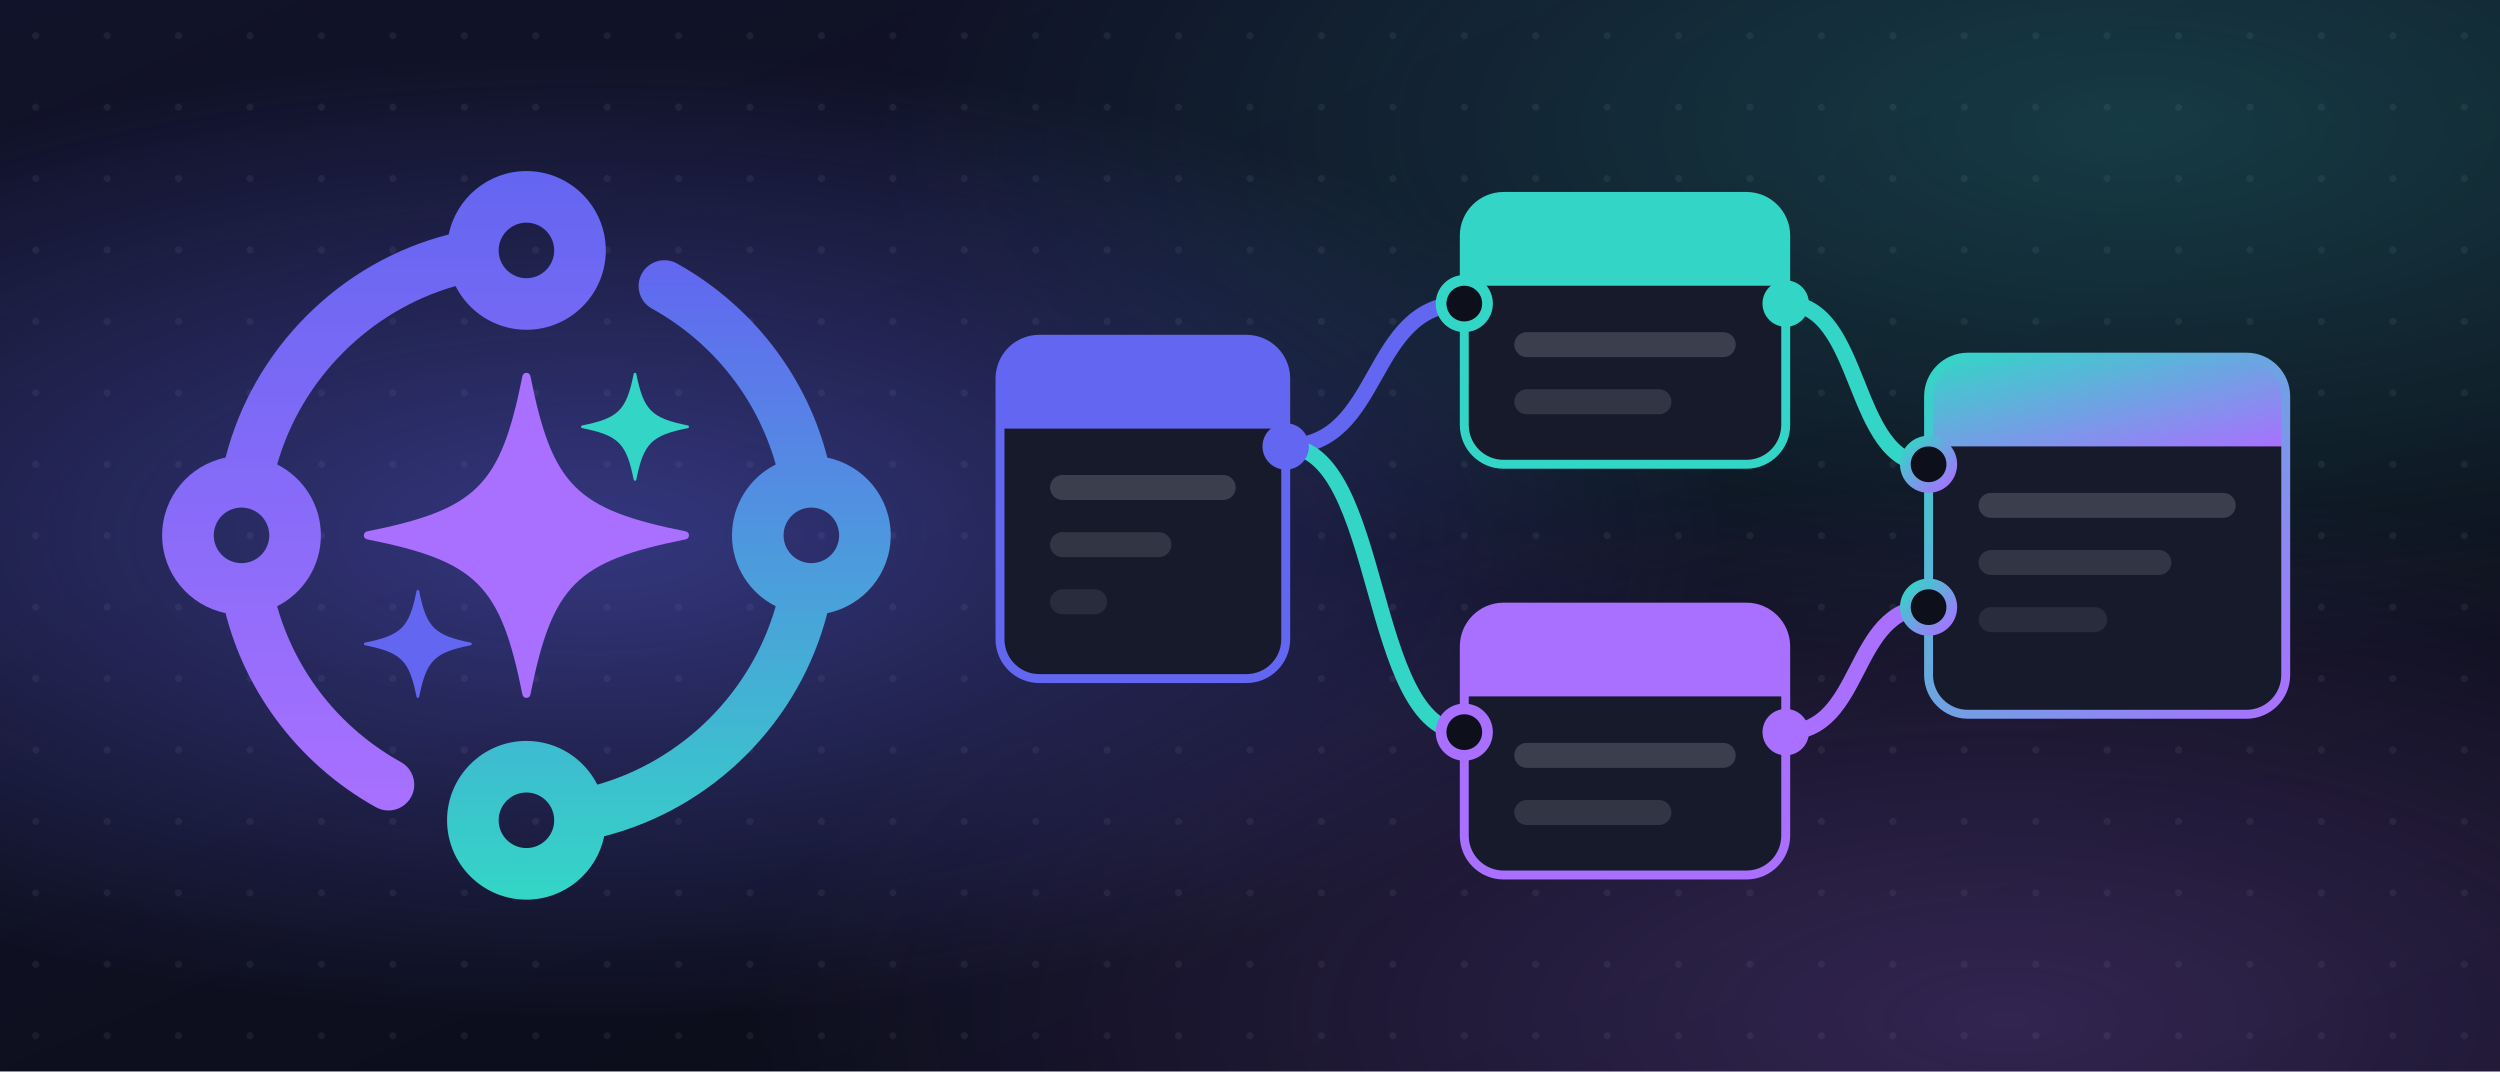
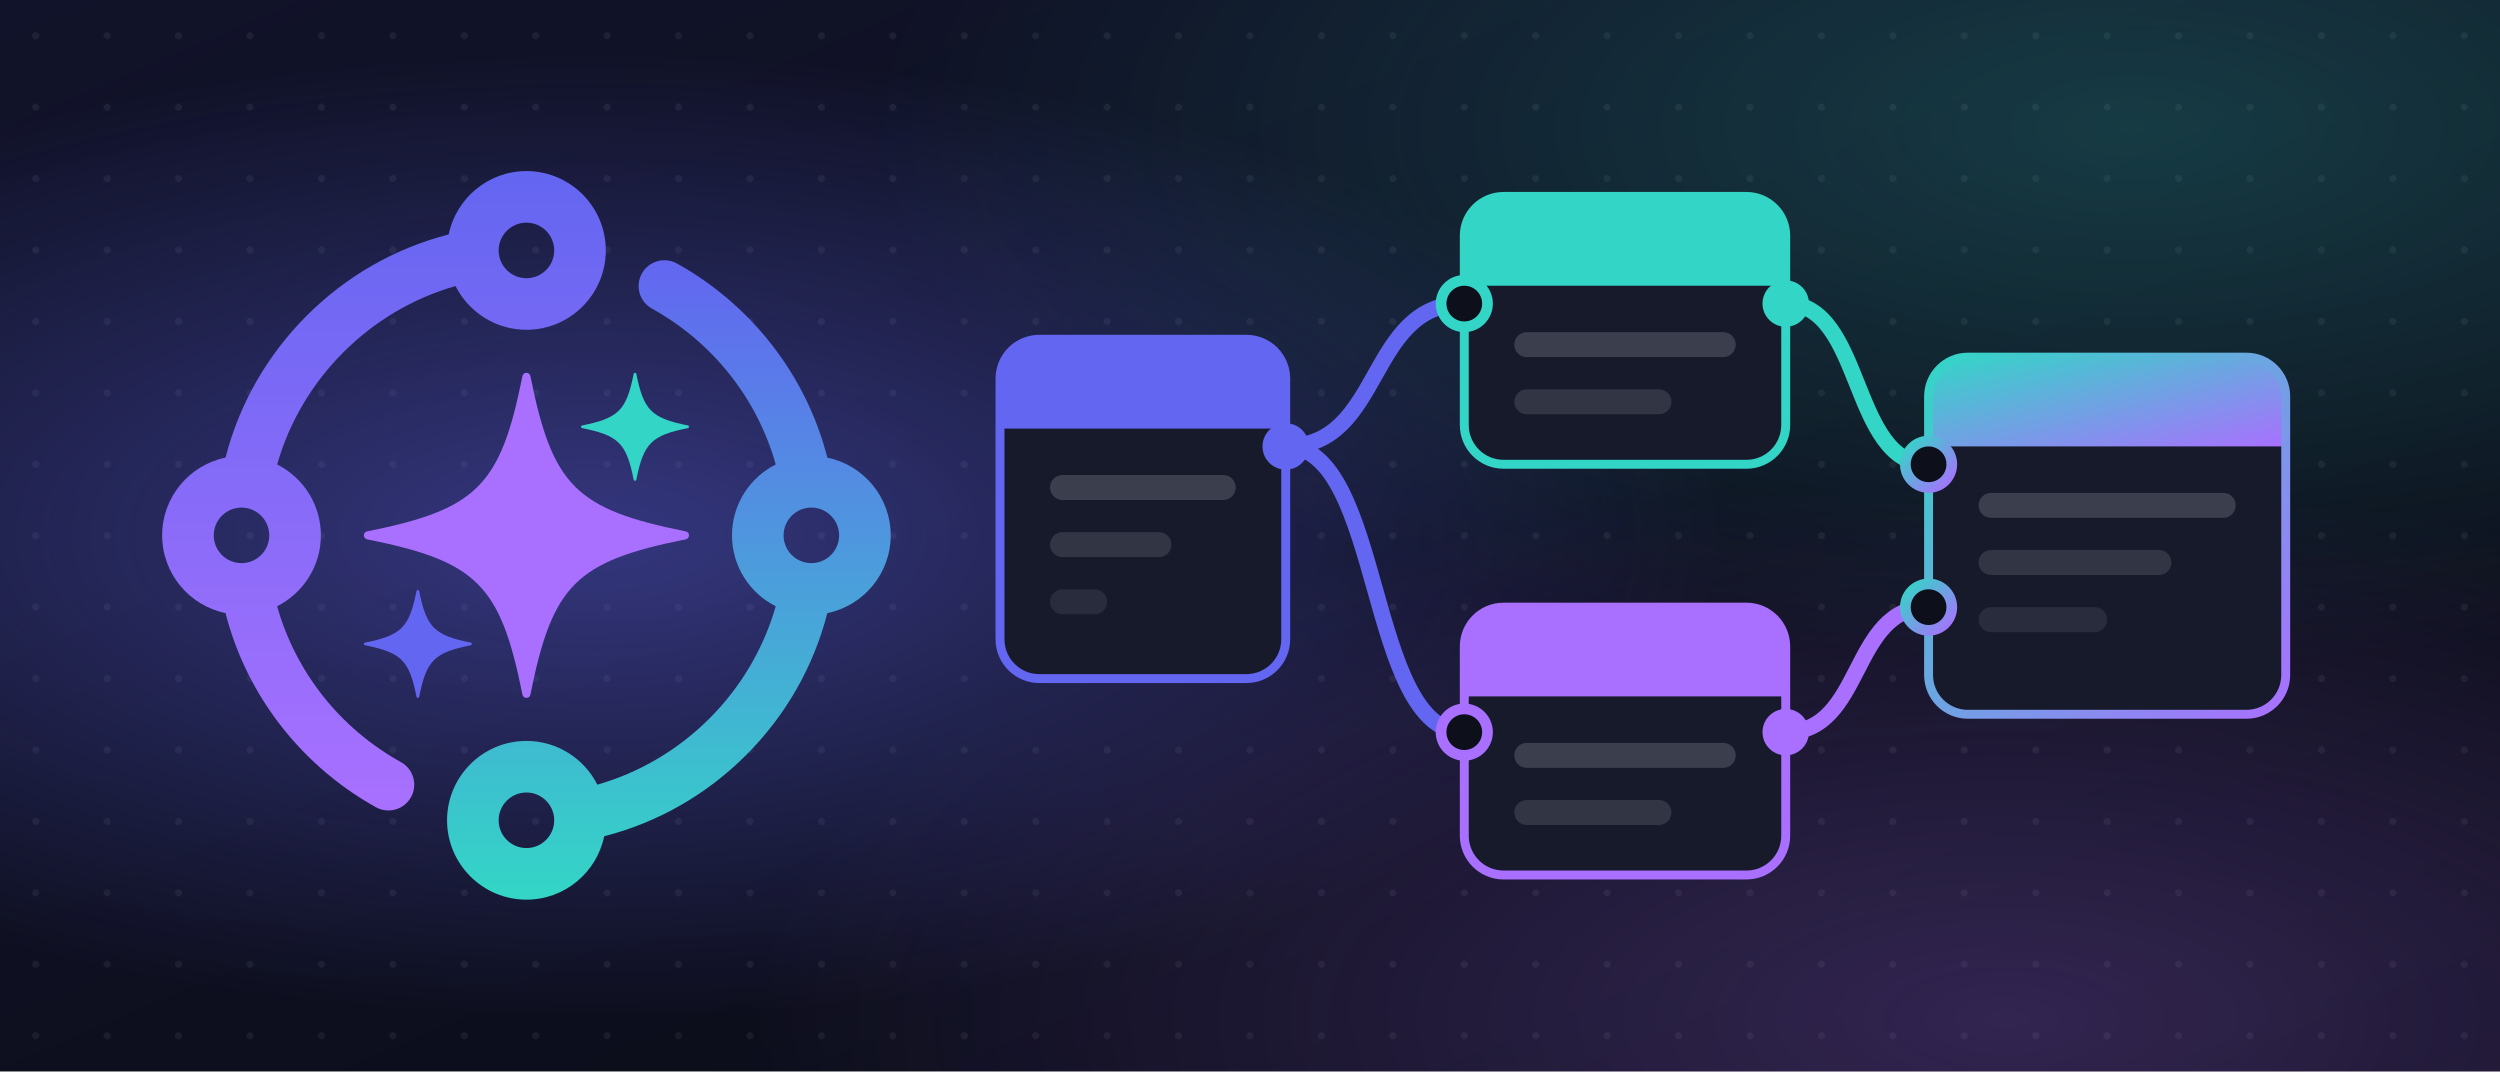
<svg xmlns="http://www.w3.org/2000/svg" viewBox="0 0 1400 600" width="1400" height="600" role="img" aria-label="Wildcard Pipeline">
  <defs>
    <linearGradient id="ringA" x1="312.56" y1="897.19" x2="312.56" y2="2" gradientUnits="userSpaceOnUse">
      <stop offset="0" stop-color="#a970ff" />
      <stop offset="1" stop-color="#6366f1" />
    </linearGradient>
    <linearGradient id="ringB" x1="711.44" y1="126.81" x2="711.44" y2="1022" gradientUnits="userSpaceOnUse">
      <stop offset="0" stop-color="#6366f1" />
      <stop offset="1" stop-color="#33d6c6" />
    </linearGradient>
    <linearGradient id="bg" x1="0" y1="0" x2="1" y2="1">
      <stop offset="0" stop-color="#11132a" />
      <stop offset="1" stop-color="#0a0b14" />
    </linearGradient>
    <radialGradient id="glowIndigo" cx="0.24" cy="0.5" r="0.45">
      <stop offset="0" stop-color="#6366f1" stop-opacity="0.45" />
      <stop offset="1" stop-color="#6366f1" stop-opacity="0" />
    </radialGradient>
    <radialGradient id="glowTeal" cx="0.85" cy="0.12" r="0.5">
      <stop offset="0" stop-color="#33d6c6" stop-opacity="0.22" />
      <stop offset="1" stop-color="#33d6c6" stop-opacity="0" />
    </radialGradient>
    <radialGradient id="glowViolet" cx="0.8" cy="0.95" r="0.5">
      <stop offset="0" stop-color="#a970ff" stop-opacity="0.25" />
      <stop offset="1" stop-color="#a970ff" stop-opacity="0" />
    </radialGradient>
    <linearGradient id="outGrad" x1="0" y1="0" x2="1" y2="1">
      <stop offset="0" stop-color="#33d6c6" />
      <stop offset="1" stop-color="#a970ff" />
    </linearGradient>
    <pattern id="dots" width="40" height="40" patternUnits="userSpaceOnUse">
      <circle cx="20" cy="20" r="2" fill="#fff" fill-opacity="0.06" />
    </pattern>
  </defs>
  <rect width="1400" height="600" fill="url(#bg)" />
  <rect width="1400" height="600" fill="url(#dots)" />
  <rect width="1400" height="600" fill="url(#glowIndigo)" />
  <rect width="1400" height="600" fill="url(#glowTeal)" />
  <rect width="1400" height="600" fill="url(#glowViolet)" />
  <g transform="translate(90,95) scale(0.4)">
    <path fill="url(#ringA)" d="m512,2c-53.6,0-98.47,38.16-108.84,88.73-75.07,19.29-143.32,58.26-198.74,113.68-55.42,55.42-94.39,123.68-113.68,198.74-50.58,10.38-88.73,55.24-88.73,108.84s38.16,98.47,88.73,108.84c13.62,53.14,37.03,102.64,69.77,147.47,37.14,50.86,85.83,93.86,140.81,124.33,5.54,3.08,11.56,4.54,17.48,4.54,12.7,0,25.02-6.72,31.61-18.61,9.68-17.44,3.38-39.42-14.07-49.09-85.32-47.32-147.22-125.71-173.38-218.21,36.3-18.29,61.27-55.92,61.27-99.28s-24.94-80.97-61.23-99.27c34.22-119.96,129.79-215.52,249.74-249.74,18.3,36.29,55.92,61.23,99.27,61.23,61.27,0,111.11-49.84,111.11-111.11S573.27,2,512,2ZM113.11,473.11c21.44,0,38.89,17.44,38.89,38.89,0,20.1-15.32,36.69-34.91,38.69h-.01c-.18.02-.36.03-.53.04-1.13.1-2.28.16-3.43.16-21.44,0-38.89-17.44-38.89-38.89s17.44-38.89,38.89-38.89Zm398.89-321.11c-21.44,0-38.89-17.44-38.89-38.89s17.44-38.89,38.89-38.89,38.89,17.44,38.89,38.89-17.44,38.89-38.89,38.89Z" />
    <path fill="url(#ringB)" d="m933.27,403.16c-13.62-53.14-37.03-102.64-69.77-147.47-37.14-50.86-85.83-93.86-140.81-124.33-17.44-9.68-39.42-3.38-49.09,14.07-9.68,17.44-3.38,39.42,14.07,49.09,85.32,47.32,147.22,125.71,173.38,218.21-36.3,18.29-61.27,55.92-61.27,99.28s24.94,80.97,61.23,99.27c-34.22,119.96-129.79,215.52-249.74,249.74-18.3-36.29-55.92-61.23-99.27-61.23-61.27,0-111.11,49.84-111.11,111.11s49.84,111.11,111.11,111.11c53.6,0,98.47-38.16,108.84-88.73,75.07-19.29,143.32-58.26,198.74-113.68,55.42-55.42,94.39-123.68,113.68-198.74,50.58-10.38,88.73-55.24,88.73-108.84s-38.16-98.47-88.73-108.84Zm-421.27,546.62c-21.44,0-38.89-17.44-38.89-38.89s17.44-38.89,38.89-38.89,38.89,17.44,38.89,38.89-17.44,38.89-38.89,38.89Zm398.89-398.89c-21.44,0-38.89-17.44-38.89-38.89,0-20.03,15.22-36.58,34.72-38.67.38-.04.77-.08,1.16-.11h.02c.99-.08,1.99-.11,2.99-.11,21.44,0,38.89,17.44,38.89,38.89s-17.44,38.89-38.89,38.89Z" />
    <path fill="#a970ff" d="m735.02,517.56c-153.82,30.87-186.59,63.64-217.46,217.46-1.22,6.08-9.9,6.08-11.12,0-30.87-153.82-63.64-186.59-217.46-217.46-6.08-1.22-6.08-9.9,0-11.12,153.82-30.87,186.59-63.64,217.46-217.46,1.22-6.08,9.9-6.08,11.12,0,30.87,153.82,63.64,186.59,217.46,217.46,6.08,1.22,6.08,9.9,0,11.12Z" />
    <path fill="#6366f1" d="m434.06,665.85c-51.08,10.25-61.96,21.13-72.22,72.22-.41,2.02-3.29,2.02-3.69,0-10.25-51.08-21.13-61.96-72.22-72.22-2.02-.41-2.02-3.29,0-3.69,51.08-10.25,61.96-21.13,72.22-72.22.41-2.02,3.29-2.02,3.69,0,10.25,51.08,21.13,61.96,72.22,72.22,2.02.41,2.02,3.29,0,3.69Z" />
    <path fill="#33d6c6" d="m738.07,361.84c-51.08,10.25-61.96,21.13-72.22,72.22-.41,2.02-3.29,2.02-3.69,0-10.25-51.08-21.13-61.96-72.22-72.22-2.02-.41-2.02-3.29,0-3.69,51.08-10.25,61.96-21.13,72.22-72.22.41-2.02,3.29-2.02,3.69,0,10.25,51.08,21.13,61.96,72.22,72.22,2.02.41,2.02,3.29,0,3.69Z" />
  </g>
  <path d="M720 250C775.0 250 765.0 170 820 170" stroke="#6366f1" stroke-width="9" fill="none" stroke-linecap="round" />
-   <path d="M720 250C775.0 250 765.0 410 820 410" stroke="#33d6c6" stroke-width="9" fill="none" stroke-linecap="round" />
+   <path d="M720 250C775.0 250 765.0 410 820 410" stroke="#6366f1" stroke-width="9" fill="none" stroke-linecap="round" />
  <path d="M1000 170C1044.0 170 1036.0 260 1080 260" stroke="#33d6c6" stroke-width="9" fill="none" stroke-linecap="round" />
  <path d="M1000 410C1044.0 410 1036.0 340 1080 340" stroke="#a970ff" stroke-width="9" fill="none" stroke-linecap="round" />
  <g transform="translate(560,190)">
    <clipPath id="node1">
      <rect width="160" height="190" rx="22" />
    </clipPath>
    <rect width="160" height="190" rx="22" fill="#171a2b" />
    <rect width="160" height="50" fill="#6366f1" clip-path="url(#node1)" />
    <rect x="28" y="76" width="104" height="14" rx="7" fill="#fff" fill-opacity="0.16" />
    <rect x="28" y="108" width="68" height="14" rx="7" fill="#fff" fill-opacity="0.12" />
    <rect x="28" y="140" width="32" height="14" rx="7" fill="#fff" fill-opacity="0.08" />
    <rect width="160" height="190" rx="22" fill="none" stroke="#6366f1" stroke-width="5" />
    <circle cx="160" cy="60" r="13" fill="#6366f1" />
  </g>
  <g transform="translate(820,110)">
    <clipPath id="node2">
      <rect width="180" height="150" rx="22" />
    </clipPath>
    <rect width="180" height="150" rx="22" fill="#171a2b" />
    <rect width="180" height="50" fill="#33d6c6" clip-path="url(#node2)" />
    <rect x="28" y="76" width="124" height="14" rx="7" fill="#fff" fill-opacity="0.16" />
    <rect x="28" y="108" width="88" height="14" rx="7" fill="#fff" fill-opacity="0.12" />
    <rect width="180" height="150" rx="22" fill="none" stroke="#33d6c6" stroke-width="5" />
    <circle cy="60" r="13" fill="#0d0f1a" stroke="#33d6c6" stroke-width="6" />
    <circle cx="180" cy="60" r="13" fill="#33d6c6" />
  </g>
  <g transform="translate(820,340)">
    <clipPath id="node3">
      <rect width="180" height="150" rx="22" />
    </clipPath>
    <rect width="180" height="150" rx="22" fill="#171a2b" />
    <rect width="180" height="50" fill="#a970ff" clip-path="url(#node3)" />
    <rect x="28" y="76" width="124" height="14" rx="7" fill="#fff" fill-opacity="0.16" />
    <rect x="28" y="108" width="88" height="14" rx="7" fill="#fff" fill-opacity="0.12" />
    <rect width="180" height="150" rx="22" fill="none" stroke="#a970ff" stroke-width="5" />
    <circle cy="70" r="13" fill="#0d0f1a" stroke="#a970ff" stroke-width="6" />
    <circle cx="180" cy="70" r="13" fill="#a970ff" />
  </g>
  <g transform="translate(1080,200)">
    <clipPath id="node4">
      <rect width="200" height="200" rx="22" />
    </clipPath>
    <rect width="200" height="200" rx="22" fill="#171a2b" />
    <rect width="200" height="50" fill="url(#outGrad)" clip-path="url(#node4)" />
    <rect x="28" y="76" width="144" height="14" rx="7" fill="#fff" fill-opacity="0.16" />
    <rect x="28" y="108" width="108" height="14" rx="7" fill="#fff" fill-opacity="0.12" />
    <rect x="28" y="140" width="72" height="14" rx="7" fill="#fff" fill-opacity="0.08" />
    <rect width="200" height="200" rx="22" fill="none" stroke="url(#outGrad)" stroke-width="5" />
    <circle cy="60" r="13" fill="#0d0f1a" stroke="url(#outGrad)" stroke-width="6" />
    <circle cy="140" r="13" fill="#0d0f1a" stroke="url(#outGrad)" stroke-width="6" />
  </g>
</svg>
